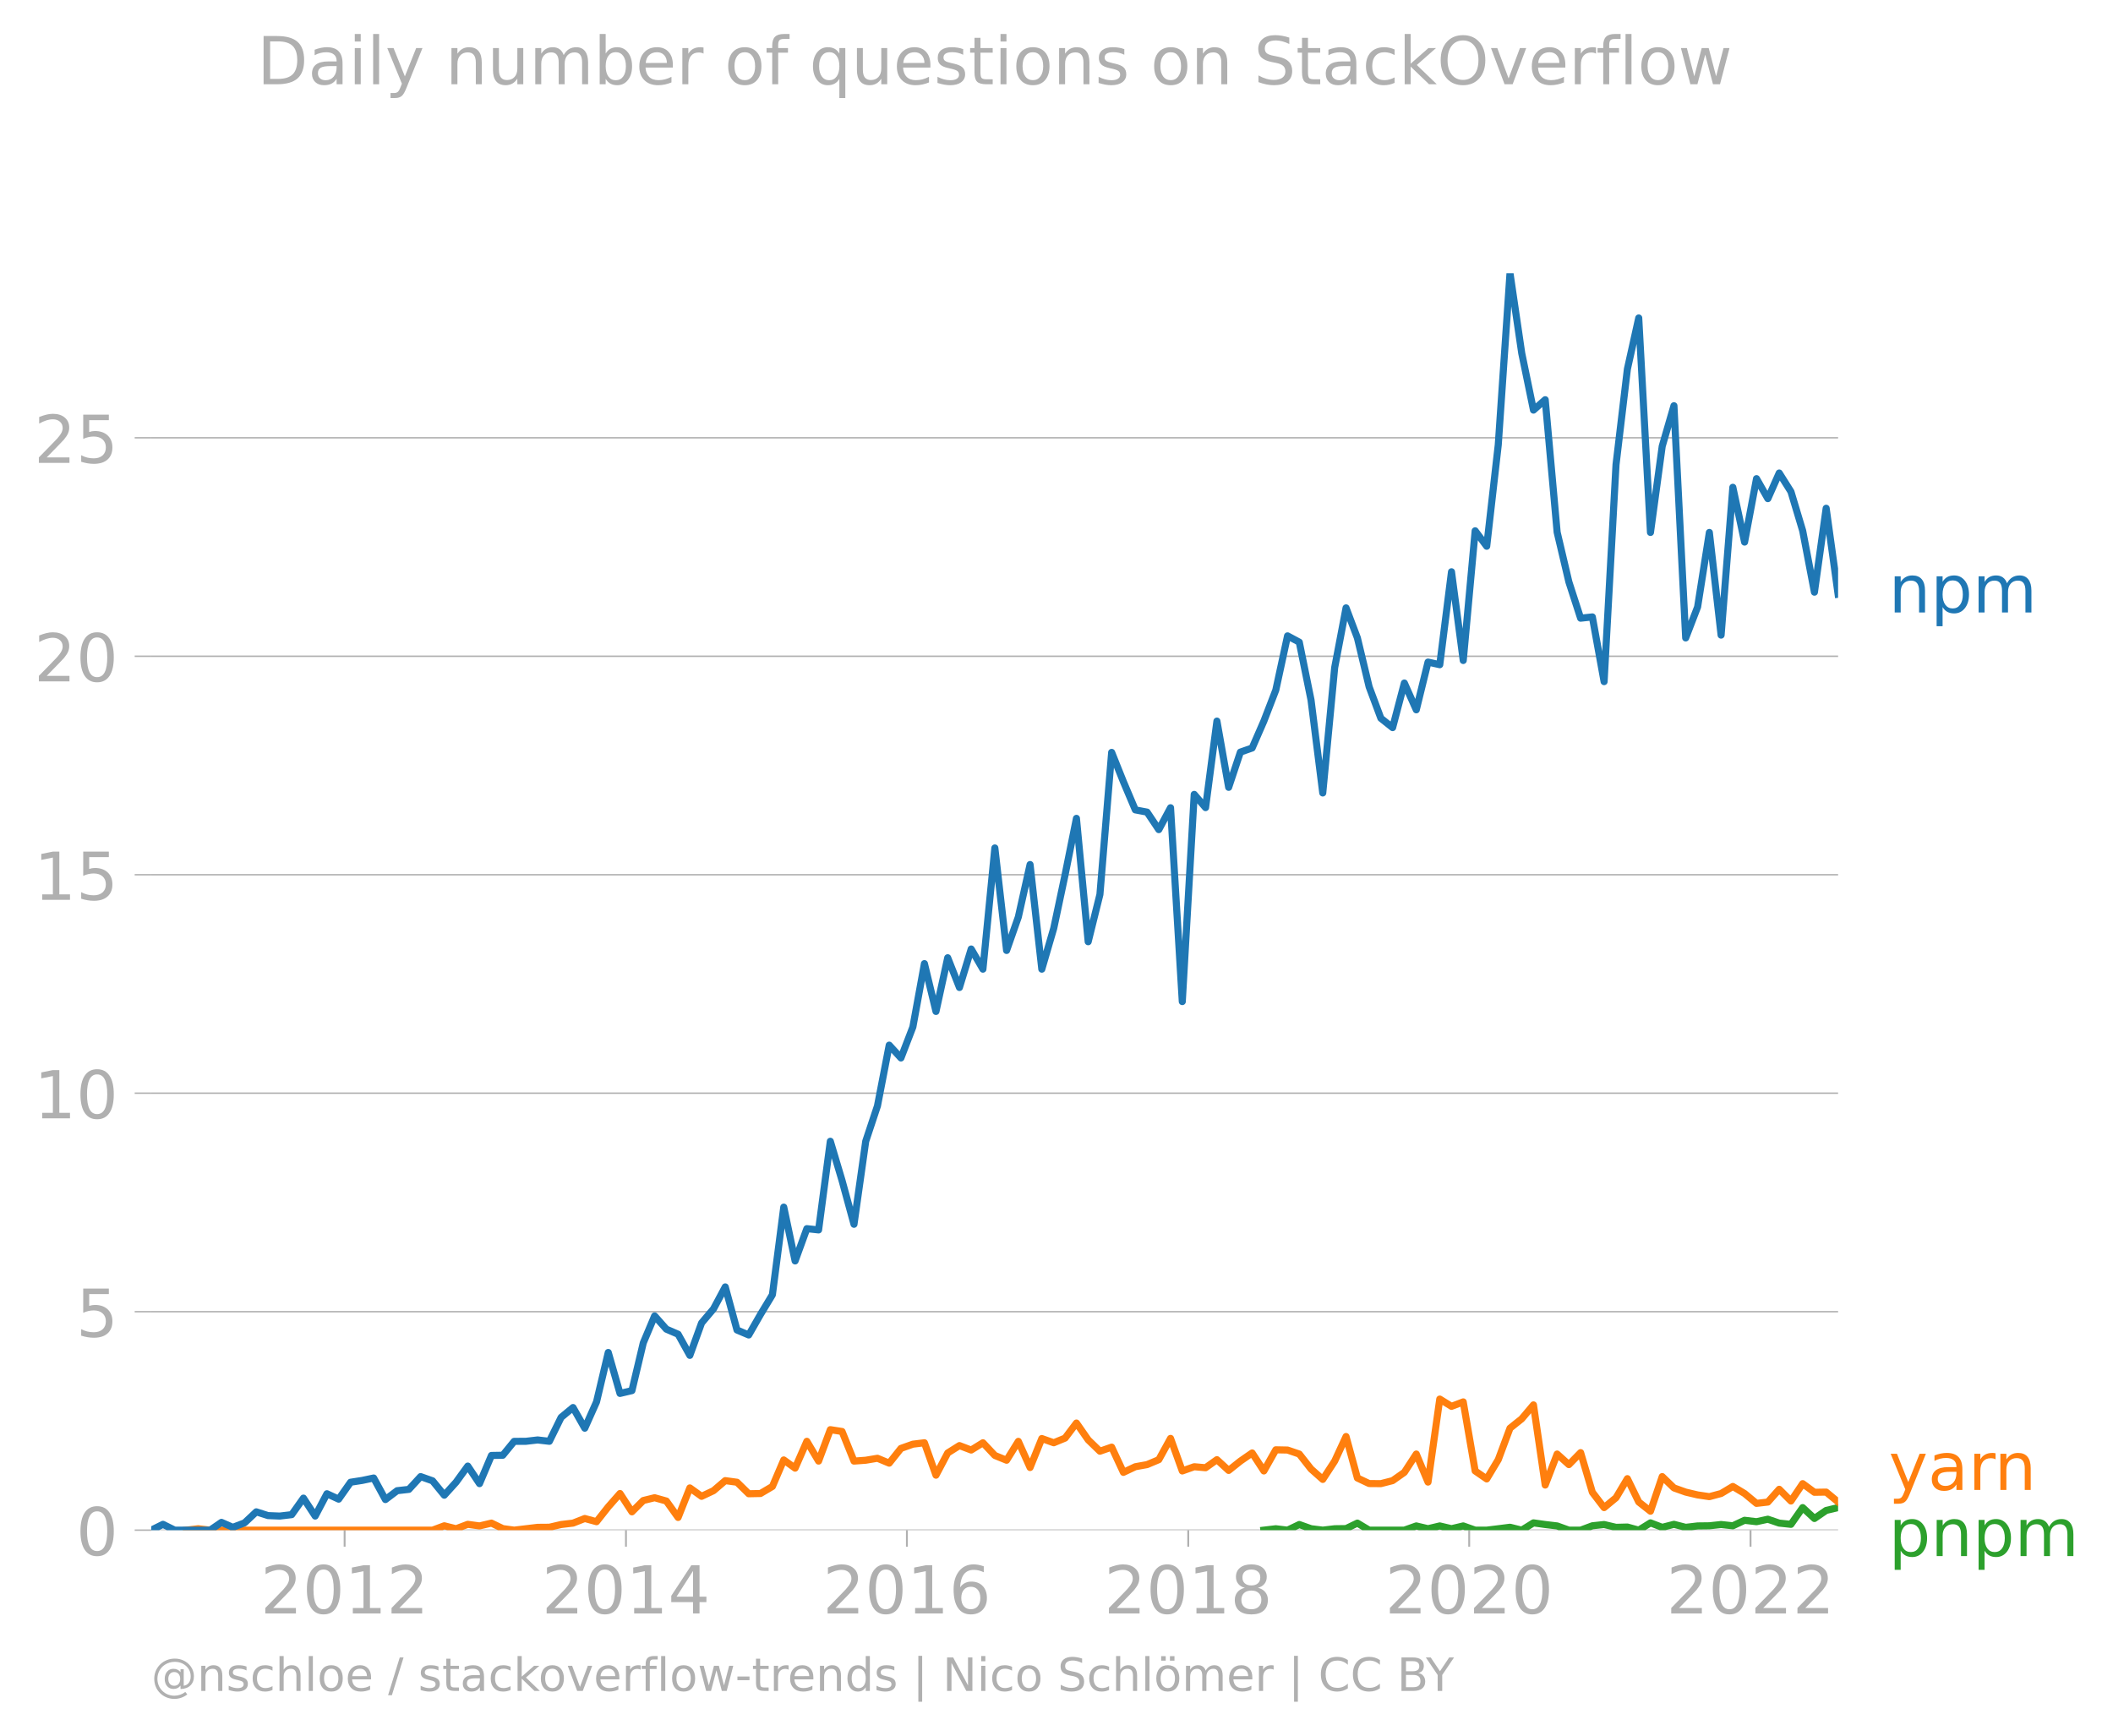
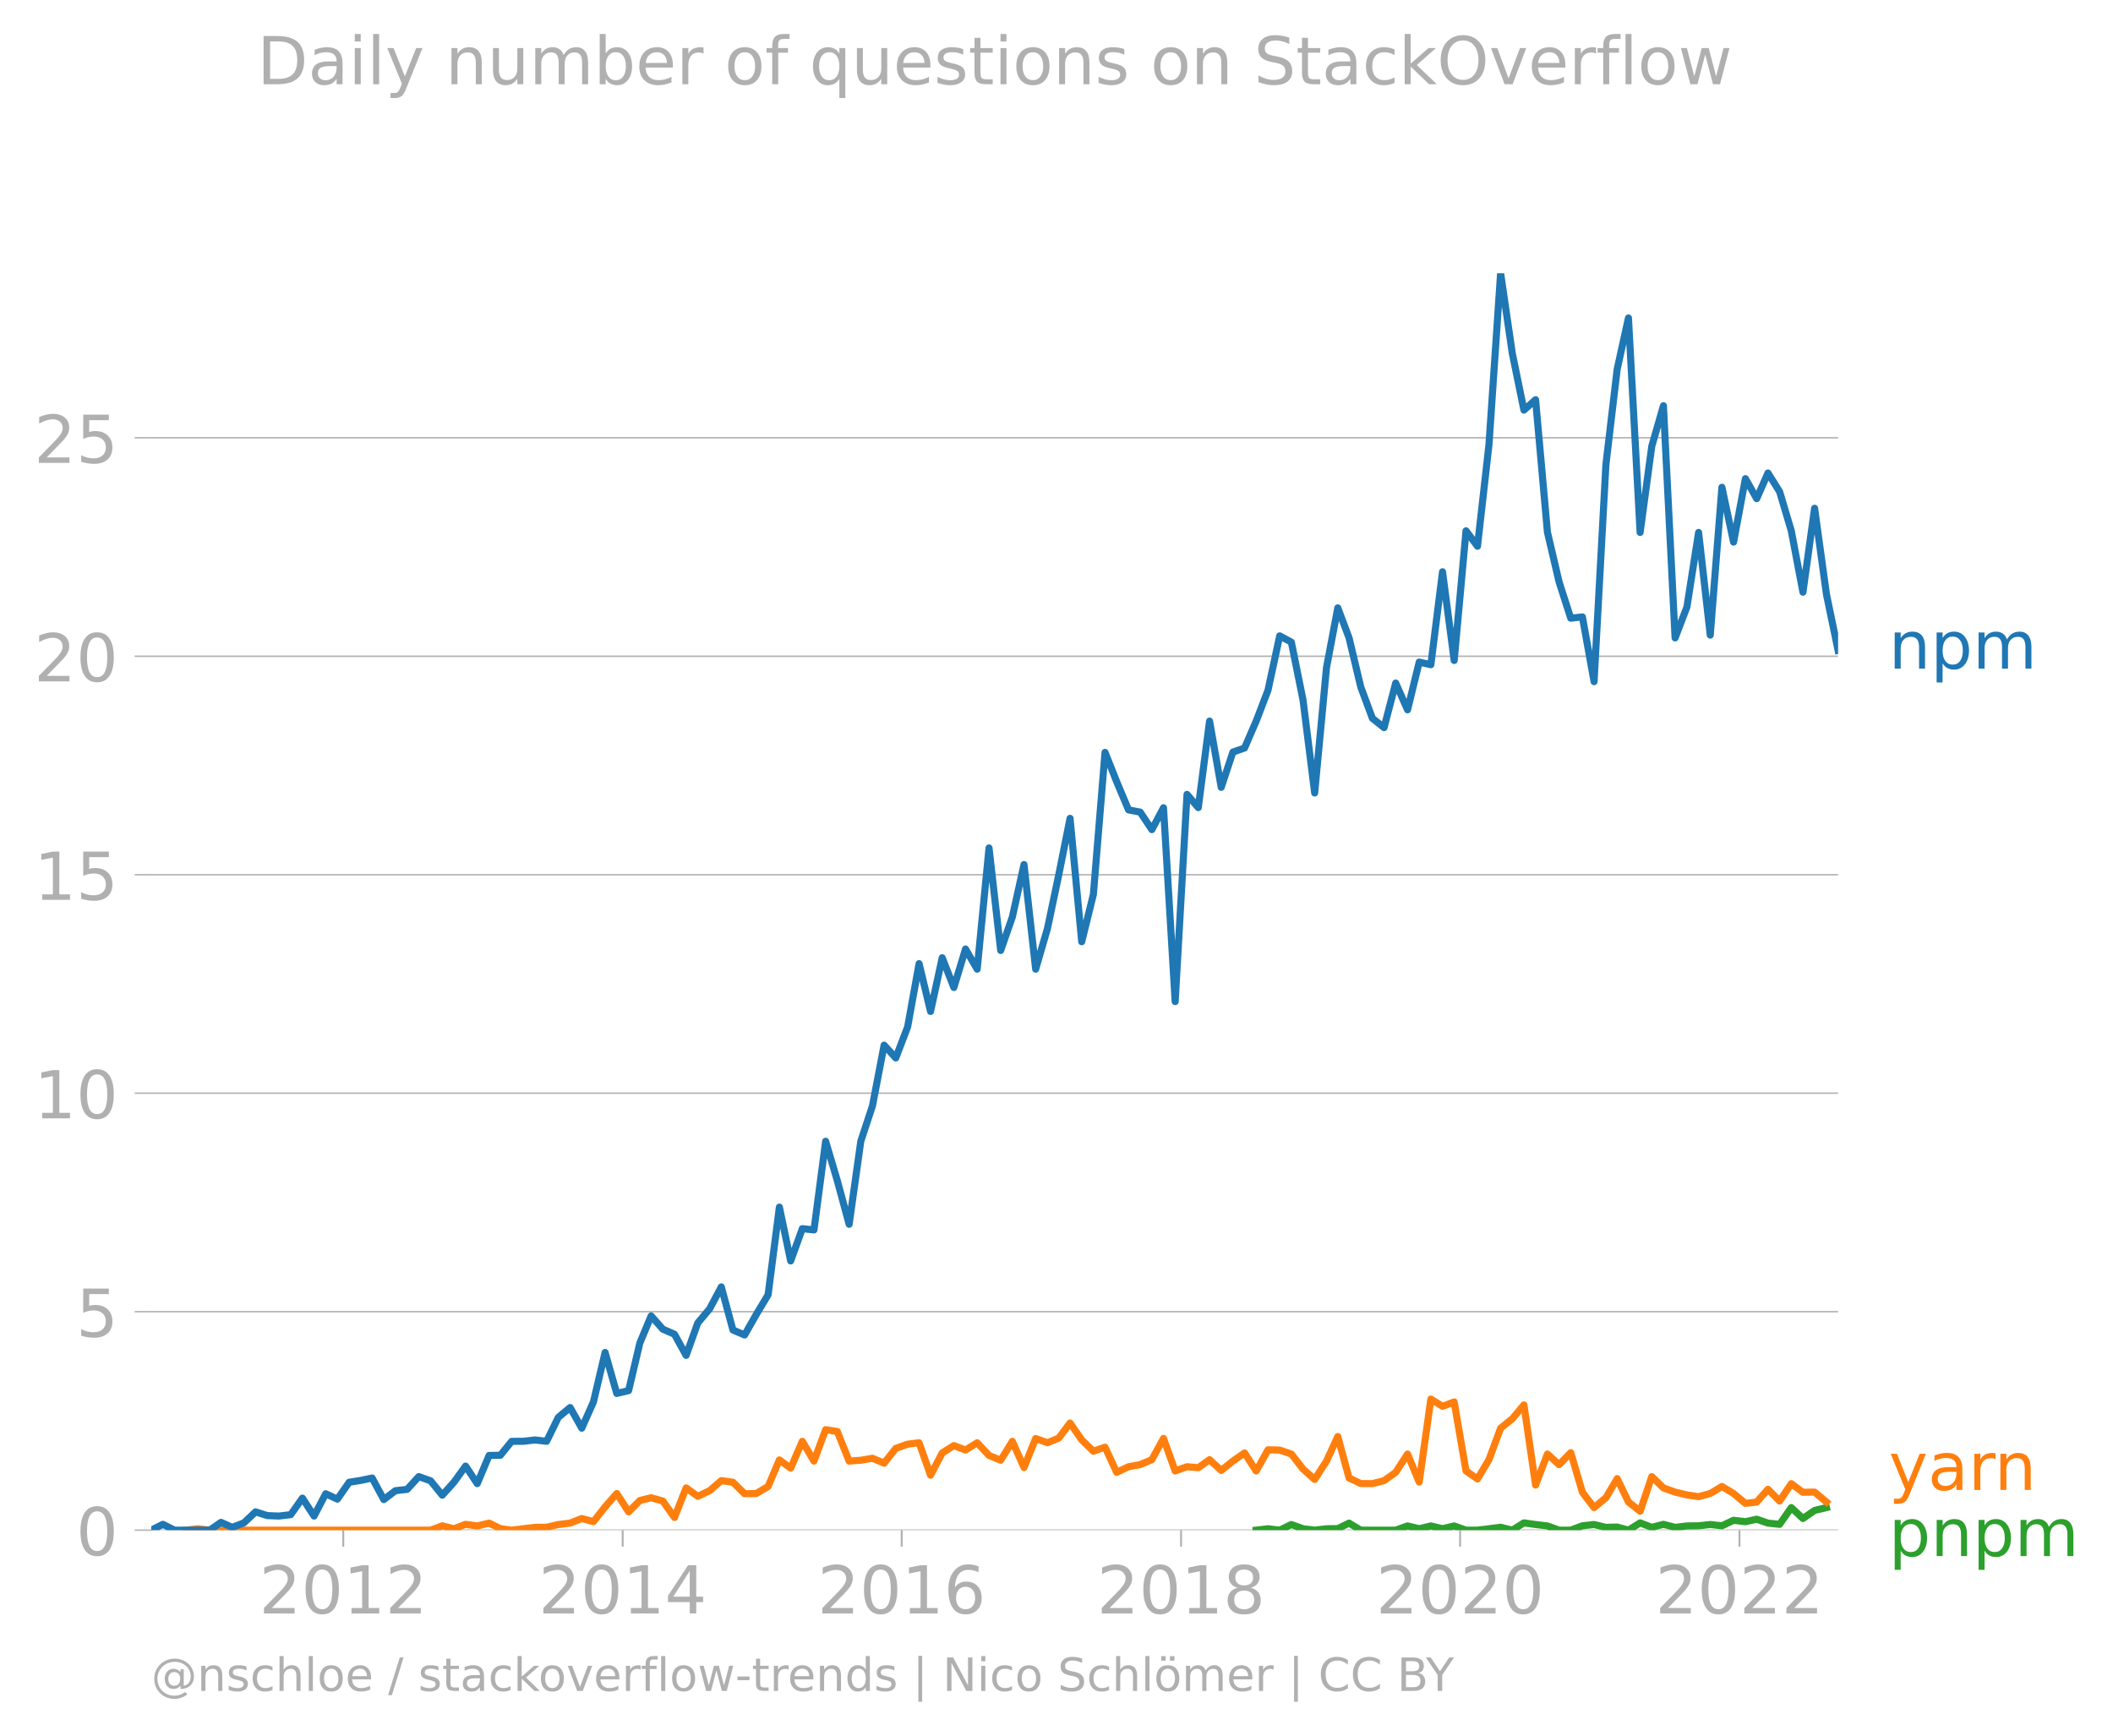
<svg xmlns="http://www.w3.org/2000/svg" xmlns:xlink="http://www.w3.org/1999/xlink" width="596.445" height="489.969" viewBox="0 0 447.334 367.477">
  <defs>
    <style>*{stroke-linejoin:round;stroke-linecap:butt}</style>
  </defs>
  <g id="figure_1">
    <path d="M0 367.477h447.334V0H0v367.477z" style="fill:none" id="patch_1" />
    <g id="axes_1">
      <path d="M32.015 323.95h357.12V57.838H32.015V323.95z" style="fill:none" id="patch_2" />
      <g id="matplotlib.axis_1">
        <g id="xtick_1">
          <g id="line2d_1">
            <defs>
-               <path id="ma2f0049074" d="M0 0v3.5" style="stroke:#b0b0b0;stroke-width:.4" />
-             </defs>
-             <use xlink:href="#ma2f0049074" x="72.958" y="323.95" style="fill:#b0b0b0;stroke:#b0b0b0;stroke-width:.4" />
-           </g>
-           <g style="fill:#b0b0b0" transform="matrix(.14 0 0 -.14 55.143 341.588)" id="text_1">
+               <path id="m78b4363bbf" d="M0 0v3.5" style="stroke:#b0b0b0;stroke-width:.4" />
+             </defs>
+             <use xlink:href="#m78b4363bbf" x="72.675" y="323.95" style="fill:#b0b0b0;stroke:#b0b0b0;stroke-width:.4" />
+           </g>
+           <g style="fill:#b0b0b0" transform="matrix(.14 0 0 -.14 54.86 341.588)" id="text_1">
            <defs>
              <path id="DejaVuSans-32" d="M1228 531h2203V0H469v531q359 372 979 998 621 627 780 809 303 340 423 576 121 236 121 464 0 372-261 606-261 235-680 235-297 0-627-103-329-103-704-313v638q381 153 712 231 332 78 607 78 725 0 1156-363 431-362 431-968 0-288-108-546-107-257-392-607-78-91-497-524-418-433-1181-1211z" transform="scale(.01563)" />
              <path id="DejaVuSans-30" d="M2034 4250q-487 0-733-480-245-479-245-1442 0-959 245-1439 246-480 733-480 491 0 736 480 246 480 246 1439 0 963-246 1442-245 480-736 480zm0 500q785 0 1199-621 414-620 414-1801 0-1178-414-1799Q2819-91 2034-91q-784 0-1198 620-414 621-414 1799 0 1181 414 1801 414 621 1198 621z" transform="scale(.01563)" />
              <path id="DejaVuSans-31" d="M794 531h1031v3560L703 3866v575l1116 225h631V531h1031V0H794v531z" transform="scale(.01563)" />
            </defs>
            <use xlink:href="#DejaVuSans-32" />
            <use xlink:href="#DejaVuSans-30" x="63.623" />
            <use xlink:href="#DejaVuSans-31" x="127.246" />
            <use xlink:href="#DejaVuSans-32" x="190.869" />
          </g>
        </g>
        <g id="xtick_2">
-           <use xlink:href="#ma2f0049074" x="132.519" y="323.95" style="fill:#b0b0b0;stroke:#b0b0b0;stroke-width:.4" id="line2d_2" />
-           <g style="fill:#b0b0b0" transform="matrix(.14 0 0 -.14 114.704 341.588)" id="text_2">
+           <use xlink:href="#m78b4363bbf" x="131.824" y="323.95" style="fill:#b0b0b0;stroke:#b0b0b0;stroke-width:.4" id="line2d_2" />
+           <g style="fill:#b0b0b0" transform="matrix(.14 0 0 -.14 114.01 341.588)" id="text_2">
            <defs>
              <path id="DejaVuSans-34" d="M2419 4116 825 1625h1594v2491zm-166 550h794V1625h666v-525h-666V0h-628v1100H313v609l1940 2957z" transform="scale(.01563)" />
            </defs>
            <use xlink:href="#DejaVuSans-32" />
            <use xlink:href="#DejaVuSans-30" x="63.623" />
            <use xlink:href="#DejaVuSans-31" x="127.246" />
            <use xlink:href="#DejaVuSans-34" x="190.869" />
          </g>
        </g>
        <g id="xtick_3">
-           <use xlink:href="#ma2f0049074" x="191.998" y="323.95" style="fill:#b0b0b0;stroke:#b0b0b0;stroke-width:.4" id="line2d_3" />
-           <g style="fill:#b0b0b0" transform="matrix(.14 0 0 -.14 174.183 341.588)" id="text_3">
+           <use xlink:href="#m78b4363bbf" x="190.892" y="323.95" style="fill:#b0b0b0;stroke:#b0b0b0;stroke-width:.4" id="line2d_3" />
+           <g style="fill:#b0b0b0" transform="matrix(.14 0 0 -.14 173.077 341.588)" id="text_3">
            <defs>
              <path id="DejaVuSans-36" d="M2113 2584q-425 0-674-291-248-290-248-796 0-503 248-796 249-292 674-292t673 292q248 293 248 796 0 506-248 796-248 291-673 291zm1253 1979v-575q-238 112-480 171-242 60-480 60-625 0-955-422-329-422-376-1275 184 272 462 417 279 145 613 145 703 0 1111-427 408-426 408-1160 0-719-425-1154Q2819-91 2113-91q-810 0-1238 620-428 621-428 1799 0 1106 525 1764t1409 658q238 0 480-47t505-140z" transform="scale(.01563)" />
            </defs>
            <use xlink:href="#DejaVuSans-32" />
            <use xlink:href="#DejaVuSans-30" x="63.623" />
            <use xlink:href="#DejaVuSans-31" x="127.246" />
            <use xlink:href="#DejaVuSans-36" x="190.869" />
          </g>
        </g>
        <g id="xtick_4">
-           <use xlink:href="#ma2f0049074" x="251.559" y="323.95" style="fill:#b0b0b0;stroke:#b0b0b0;stroke-width:.4" id="line2d_4" />
-           <g style="fill:#b0b0b0" transform="matrix(.14 0 0 -.14 233.744 341.588)" id="text_4">
+           <use xlink:href="#m78b4363bbf" x="250.041" y="323.95" style="fill:#b0b0b0;stroke:#b0b0b0;stroke-width:.4" id="line2d_4" />
+           <g style="fill:#b0b0b0" transform="matrix(.14 0 0 -.14 232.226 341.588)" id="text_4">
            <defs>
              <path id="DejaVuSans-38" d="M2034 2216q-450 0-708-241-257-241-257-662 0-422 257-663 258-241 708-241t709 242q260 243 260 662 0 421-258 662-257 241-711 241zm-631 268q-406 100-633 378-226 279-226 679 0 559 398 884 399 325 1092 325 697 0 1094-325t397-884q0-400-227-679-226-278-629-378 456-106 710-416 255-309 255-755 0-679-414-1042Q2806-91 2034-91q-771 0-1186 362-414 363-414 1042 0 446 256 755 257 310 713 416zm-231 997q0-362 226-565 227-203 636-203 407 0 636 203 230 203 230 565 0 363-230 566-229 203-636 203-409 0-636-203-226-203-226-566z" transform="scale(.01563)" />
            </defs>
            <use xlink:href="#DejaVuSans-32" />
            <use xlink:href="#DejaVuSans-30" x="63.623" />
            <use xlink:href="#DejaVuSans-31" x="127.246" />
            <use xlink:href="#DejaVuSans-38" x="190.869" />
          </g>
        </g>
        <g id="xtick_5">
-           <use xlink:href="#ma2f0049074" x="311.038" y="323.95" style="fill:#b0b0b0;stroke:#b0b0b0;stroke-width:.4" id="line2d_5" />
-           <g style="fill:#b0b0b0" transform="matrix(.14 0 0 -.14 293.223 341.588)" id="text_5">
+           <use xlink:href="#m78b4363bbf" x="309.11" y="323.95" style="fill:#b0b0b0;stroke:#b0b0b0;stroke-width:.4" id="line2d_5" />
+           <g style="fill:#b0b0b0" transform="matrix(.14 0 0 -.14 291.295 341.588)" id="text_5">
            <use xlink:href="#DejaVuSans-32" />
            <use xlink:href="#DejaVuSans-30" x="63.623" />
            <use xlink:href="#DejaVuSans-32" x="127.246" />
            <use xlink:href="#DejaVuSans-30" x="190.869" />
          </g>
        </g>
        <g id="xtick_6">
-           <use xlink:href="#ma2f0049074" x="370.599" y="323.95" style="fill:#b0b0b0;stroke:#b0b0b0;stroke-width:.4" id="line2d_6" />
-           <g style="fill:#b0b0b0" transform="matrix(.14 0 0 -.14 352.784 341.588)" id="text_6">
+           <use xlink:href="#m78b4363bbf" x="368.259" y="323.95" style="fill:#b0b0b0;stroke:#b0b0b0;stroke-width:.4" id="line2d_6" />
+           <g style="fill:#b0b0b0" transform="matrix(.14 0 0 -.14 350.444 341.588)" id="text_6">
            <use xlink:href="#DejaVuSans-32" />
            <use xlink:href="#DejaVuSans-30" x="63.623" />
            <use xlink:href="#DejaVuSans-32" x="127.246" />
            <use xlink:href="#DejaVuSans-32" x="190.869" />
          </g>
        </g>
      </g>
      <g id="matplotlib.axis_2">
        <g id="ytick_1">
-           <path d="M32.015 323.95h357.12" clip-path="url(#p3c22ac9123)" style="fill:none;stroke:#b0b0b0;stroke-width:.3;stroke-linecap:square" id="line2d_7" />
+           <path d="M32.015 323.95h357.12" clip-path="url(#p2199825bd9)" style="fill:none;stroke:#b0b0b0;stroke-width:.3;stroke-linecap:square" id="line2d_7" />
          <g id="line2d_8">
            <defs>
-               <path id="m7660b03cc3" d="M0 0h-3.5" style="stroke:#b0b0b0;stroke-width:.3" />
-             </defs>
-             <use xlink:href="#m7660b03cc3" x="32.015" y="323.95" style="fill:#b0b0b0;stroke:#b0b0b0;stroke-width:.3" />
+               <path id="m11f806fd01" d="M0 0h-3.5" style="stroke:#b0b0b0;stroke-width:.3" />
+             </defs>
+             <use xlink:href="#m11f806fd01" x="32.015" y="323.95" style="fill:#b0b0b0;stroke:#b0b0b0;stroke-width:.3" />
          </g>
          <use xlink:href="#DejaVuSans-30" style="fill:#b0b0b0" transform="matrix(.14 0 0 -.14 16.108 329.269)" id="text_7" />
        </g>
        <g id="ytick_2">
-           <path d="M32.015 277.696h357.12" clip-path="url(#p3c22ac9123)" style="fill:none;stroke:#b0b0b0;stroke-width:.3;stroke-linecap:square" id="line2d_9" />
-           <use xlink:href="#m7660b03cc3" x="32.015" y="277.696" style="fill:#b0b0b0;stroke:#b0b0b0;stroke-width:.3" id="line2d_10" />
+           <path d="M32.015 277.696h357.12" clip-path="url(#p2199825bd9)" style="fill:none;stroke:#b0b0b0;stroke-width:.3;stroke-linecap:square" id="line2d_9" />
+           <use xlink:href="#m11f806fd01" x="32.015" y="277.696" style="fill:#b0b0b0;stroke:#b0b0b0;stroke-width:.3" id="line2d_10" />
          <g style="fill:#b0b0b0" transform="matrix(.14 0 0 -.14 16.108 283.015)" id="text_8">
            <defs>
              <path id="DejaVuSans-35" d="M691 4666h2478v-532H1269V2991q137 47 274 70 138 23 276 23 781 0 1237-428 457-428 457-1159 0-753-469-1171Q2575-91 1722-91q-294 0-599 50Q819 9 494 109v635q281-153 581-228t634-75q541 0 856 284 316 284 316 772 0 487-316 771-315 285-856 285-253 0-505-56-251-56-513-175v2344z" transform="scale(.01563)" />
            </defs>
            <use xlink:href="#DejaVuSans-35" />
          </g>
        </g>
        <g id="ytick_3">
-           <path d="M32.015 231.443h357.12" clip-path="url(#p3c22ac9123)" style="fill:none;stroke:#b0b0b0;stroke-width:.3;stroke-linecap:square" id="line2d_11" />
-           <use xlink:href="#m7660b03cc3" x="32.015" y="231.443" style="fill:#b0b0b0;stroke:#b0b0b0;stroke-width:.3" id="line2d_12" />
+           <path d="M32.015 231.443h357.12" clip-path="url(#p2199825bd9)" style="fill:none;stroke:#b0b0b0;stroke-width:.3;stroke-linecap:square" id="line2d_11" />
+           <use xlink:href="#m11f806fd01" x="32.015" y="231.443" style="fill:#b0b0b0;stroke:#b0b0b0;stroke-width:.3" id="line2d_12" />
          <g style="fill:#b0b0b0" transform="matrix(.14 0 0 -.14 7.2 236.762)" id="text_9">
            <use xlink:href="#DejaVuSans-31" />
            <use xlink:href="#DejaVuSans-30" x="63.623" />
          </g>
        </g>
        <g id="ytick_4">
-           <path d="M32.015 185.19h357.12" clip-path="url(#p3c22ac9123)" style="fill:none;stroke:#b0b0b0;stroke-width:.3;stroke-linecap:square" id="line2d_13" />
-           <use xlink:href="#m7660b03cc3" x="32.015" y="185.189" style="fill:#b0b0b0;stroke:#b0b0b0;stroke-width:.3" id="line2d_14" />
+           <path d="M32.015 185.19h357.12" clip-path="url(#p2199825bd9)" style="fill:none;stroke:#b0b0b0;stroke-width:.3;stroke-linecap:square" id="line2d_13" />
+           <use xlink:href="#m11f806fd01" x="32.015" y="185.189" style="fill:#b0b0b0;stroke:#b0b0b0;stroke-width:.3" id="line2d_14" />
          <g style="fill:#b0b0b0" transform="matrix(.14 0 0 -.14 7.2 190.508)" id="text_10">
            <use xlink:href="#DejaVuSans-31" />
            <use xlink:href="#DejaVuSans-35" x="63.623" />
          </g>
        </g>
        <g id="ytick_5">
-           <path d="M32.015 138.936h357.12" clip-path="url(#p3c22ac9123)" style="fill:none;stroke:#b0b0b0;stroke-width:.3;stroke-linecap:square" id="line2d_15" />
-           <use xlink:href="#m7660b03cc3" x="32.015" y="138.936" style="fill:#b0b0b0;stroke:#b0b0b0;stroke-width:.3" id="line2d_16" />
+           <path d="M32.015 138.936h357.12" clip-path="url(#p2199825bd9)" style="fill:none;stroke:#b0b0b0;stroke-width:.3;stroke-linecap:square" id="line2d_15" />
+           <use xlink:href="#m11f806fd01" x="32.015" y="138.936" style="fill:#b0b0b0;stroke:#b0b0b0;stroke-width:.3" id="line2d_16" />
          <g style="fill:#b0b0b0" transform="matrix(.14 0 0 -.14 7.2 144.255)" id="text_11">
            <use xlink:href="#DejaVuSans-32" />
            <use xlink:href="#DejaVuSans-30" x="63.623" />
          </g>
        </g>
        <g id="ytick_6">
-           <path d="M32.015 92.682h357.12" clip-path="url(#p3c22ac9123)" style="fill:none;stroke:#b0b0b0;stroke-width:.3;stroke-linecap:square" id="line2d_17" />
-           <use xlink:href="#m7660b03cc3" x="32.015" y="92.682" style="fill:#b0b0b0;stroke:#b0b0b0;stroke-width:.3" id="line2d_18" />
+           <path d="M32.015 92.682h357.12" clip-path="url(#p2199825bd9)" style="fill:none;stroke:#b0b0b0;stroke-width:.3;stroke-linecap:square" id="line2d_17" />
+           <use xlink:href="#m11f806fd01" x="32.015" y="92.682" style="fill:#b0b0b0;stroke:#b0b0b0;stroke-width:.3" id="line2d_18" />
          <g style="fill:#b0b0b0" transform="matrix(.14 0 0 -.14 7.2 98.001)" id="text_12">
            <use xlink:href="#DejaVuSans-32" />
            <use xlink:href="#DejaVuSans-35" x="63.623" />
          </g>
        </g>
      </g>
-       <path d="m267.57 323.95 2.525-.299 2.485.299 2.485-1.194 2.485.885 2.485.309 2.526-.299 2.404-.032 2.403-1.161 2.486 1.492h7.455l2.526-.895 2.485.586 2.485-.586 2.485.586 2.485-.586 2.526.895h2.444l2.445-.299 2.485-.318 2.485.617 2.485-1.542 2.485.348 2.526.299 2.485.895h2.485l2.485-.925 2.485-.269 2.526.597 2.404-.064 2.403.66 2.485-1.541 2.485.945 2.485-.637 2.486.637 2.525-.298 2.485-.03 2.486-.269 2.485.269 2.485-1.164 2.526.298 2.403-.522 2.404.82 2.485.26 2.485-3.542 2.485 2.308 2.485-1.71 2.526-.598" clip-path="url(#p3c22ac9123)" style="fill:none;stroke:#2ca02c;stroke-width:1.5;stroke-linecap:square" id="line2d_19" />
-       <path d="m39.47 323.95 2.485-.299 2.526.299h47.095l2.485-.925 2.485.626 2.485-.935 2.485.339 2.526-.597 2.404 1.161 2.403.33 4.97-.596 2.485-.02 2.486-.577 2.525-.298 2.485-.975 2.486.676 2.485-3.143 2.485-2.825 2.526 3.88 2.403-2.398 2.404-.587 2.485.697 2.485 3.481 2.485-6.257 2.485 1.781 2.526-1.194 2.485-2.128 2.485.338 2.485 2.437 2.485-.05 2.526-1.492 2.404-5.616 2.403 1.737 2.486-5.68 2.485 4.188 2.485-6.655 2.485.388 2.526 6.267 2.485-.18 2.485-.417 2.485 1.034 2.485-3.123 2.526-.895 2.444-.299 2.445 6.864 2.485-4.705 2.485-1.562 2.485.945 2.485-1.542 2.526 2.686 2.485 1.015 2.485-3.999 2.485 5.54 2.485-6.137 2.526.895 2.404-.99 2.403-3.187 2.485 3.56 2.485 2.408 2.485-.866 2.486 5.342 2.525-1.194 2.485-.447 2.486-1.045 2.485-4.506 2.485 6.894 2.526-.896 2.403.214 2.404-1.706 2.485 2.278 2.485-1.98 2.485-1.72 2.485 3.81 2.526-4.477 2.485.05 2.485.846 2.485 3.163 2.485 2.208 2.526-3.88 2.404-5.2 2.403 8.782 2.486 1.173 2.485.02 2.485-.636 2.485-1.751 2.526-3.88 2.485 5.939 2.485-17.576 2.485 1.541 2.485-.944 2.526 14.622 2.444 1.687 2.445-4.075 2.485-6.664 2.485-1.99 2.485-2.944 2.485 16.97 2.526-6.565 2.485 2.238 2.485-2.537 2.485 8.396 2.485 3.242 2.526-2.089 2.404-4.039 2.403 4.935 2.485 1.96 2.485-7.332 2.485 2.397 2.486.886 2.525.597 2.485.368 2.486-.667 2.485-1.492 2.485 1.492 2.526 2.089 2.403-.277 2.404-2.707 2.485 2.487 2.485-3.68 2.485 1.83 2.485-.04 2.526 2.089h0" clip-path="url(#p3c22ac9123)" style="fill:none;stroke:#ff7f0e;stroke-width:1.5;stroke-linecap:square" id="line2d_20" />
-       <path d="m32.015 323.95 2.485-1.234 2.485 1.234h7.496l2.404-1.652 2.403 1.055 2.486-.945 2.485-2.338 2.485.796 2.485.1 2.526-.299 2.485-3.501 2.485 3.8 2.485-4.725 2.485 1.144 2.526-3.581 2.444-.38 2.445-.515 2.485 4.565 2.485-1.88 2.485-.278 2.485-2.706 2.526.895 2.485 3.044 2.485-2.745 2.485-3.422 2.485 3.72 2.526-5.968 2.404-.043 2.403-2.941 2.485-.01 2.485-.288 2.485.288 2.486-5.063 2.525-2.089 2.485 4.377 2.486-5.57 2.485-10.465 2.485 8.674 2.526-.597 2.403-10.103 2.404-5.712 2.485 2.805 2.485 1.074 2.485 4.476 2.485-6.863 2.526-2.985 2.485-4.645 2.485 9.122 2.485 1.054 2.485-4.337 2.526-4.178 2.404-18.554 2.403 11.393 2.486-6.834 2.485.269 2.485-18.77 2.485 8.325 2.526 9.25 2.485-17.575 2.485-7.49 2.485-12.862 2.485 2.715 2.526-6.565 2.444-13.407 2.445 10.125 2.485-11.37 2.485 6.297 2.485-8.147 2.485 4.268 2.526-25.664 2.485 21.705 2.485-7.082 2.485-11.111 2.485 22.152 2.526-8.654 2.404-11.34 2.403-11.936 2.485 26.12 2.485-10.006 2.485-30.08 2.486 6.207 2.525 5.968 2.485.468 2.486 3.71 2.485-4.635 2.485 41.041 2.526-43.866 2.403 2.803 2.404-18.32 2.485 14.025 2.485-7.46 2.485-.866 2.485-5.7 2.526-6.564 2.485-11.48 2.485 1.334 2.485 12.234 2.485 19.695 2.526-26.558 2.404-12.63 2.403 6.363 2.486 10.355 2.485 6.655 2.485 1.98 2.485-9.44 2.526 5.67 2.485-10.107 2.485.557 2.485-19.675 2.485 18.78 2.526-27.454 2.444 3.272 2.445-21.475 2.485-36.336 2.485 16.94 2.485 12.045 2.485-2.198 2.526 28.05 2.485 10.534 2.485 7.67 2.485-.269 2.485 13.697 2.526-45.955 2.404-20.207 2.403-10.828 2.485 45.408 2.485-18.252 2.485-8.575 2.486 49.158 2.525-6.565 2.485-15.766 2.486 21.735 2.485-31.294 2.485 11.598 2.526-13.428 2.403 4.231 2.404-5.425 2.485 3.95 2.485 8.285 2.485 12.991 2.485-17.765 2.526 18.203h0" clip-path="url(#p3c22ac9123)" style="fill:none;stroke:#1f77b4;stroke-width:1.5;stroke-linecap:square" id="line2d_21" />
-       <g style="fill:#1f77b4" transform="matrix(.14 0 0 -.14 399.849 129.669)" id="text_13">
+       <path d="m265.941 323.95 2.509-.299 2.468.299 2.468-1.194 2.467.885 2.468.309 2.509-.299 2.387-.032 2.387-1.161 2.468 1.492H295.475l2.509-.895 2.468.586 2.468-.586 2.468.586 2.468-.586 2.508.895h2.427l2.428-.299 2.468-.318 2.468.617 2.468-1.542 2.467.348 2.509.299 2.468.895h2.468l2.468-.925 2.468-.269 2.508.597 2.387-.064 2.387.66 2.468-1.541 2.468.945 2.468-.637 2.468.637 2.508-.298 2.468-.03 2.468-.269 2.468.269 2.468-1.164 2.508.298 2.387-.522 2.387.82 2.468.26 2.468-3.542 2.468 2.308 2.468-1.71 2.508-.598" clip-path="url(#p2199825bd9)" style="fill:none;stroke:#2ca02c;stroke-width:1.5;stroke-linecap:square" id="line2d_19" />
+       <path d="m39.419 323.95 2.468-.299 2.508.299h46.77l2.467-.925 2.468.626 2.468-.935 2.468.339 2.508-.597 2.387 1.161 2.387.33 4.936-.596 2.468-.02 2.468-.577 2.508-.298 2.468-.975 2.468.676 2.468-3.143 2.468-2.825 2.508 3.88 2.387-2.398 2.387-.587 2.468.697 2.468 3.481 2.468-6.257 2.468 1.781 2.508-1.194 2.468-2.128 2.468.338 2.468 2.437 2.468-.05 2.508-1.492 2.387-5.616 2.387 1.737 2.468-5.68 2.468 4.188 2.468-6.655 2.468.388 2.508 6.267 2.468-.18 2.468-.417 2.468 1.034 2.468-3.123 2.509-.895 2.427-.299 2.427 6.864 2.468-4.705 2.468-1.562 2.468.945 2.468-1.542 2.508 2.686 2.468 1.015 2.468-3.999 2.468 5.54 2.468-6.137 2.509.895 2.387-.99 2.387-3.187 2.467 3.56 2.468 2.408 2.468-.866 2.468 5.342 2.509-1.194 2.468-.447 2.467-1.045 2.468-4.506 2.468 6.894 2.509-.896 2.387.214 2.387-1.706 2.468 2.278 2.468-1.98 2.467-1.72 2.468 3.81 2.509-4.477 2.468.05 2.468.846 2.467 3.163 2.468 2.208 2.509-3.88 2.387-5.2 2.387 8.782 2.468 1.173 2.468.02 2.468-.636 2.467-1.751 2.509-3.88 2.468 5.939 2.468-17.576 2.468 1.541 2.468-.944 2.508 14.622 2.427 1.687 2.428-4.075 2.468-6.664 2.468-1.99 2.468-2.944 2.467 16.97 2.509-6.565 2.468 2.238 2.468-2.537 2.468 8.396 2.468 3.242 2.508-2.089 2.387-4.039 2.387 4.935 2.468 1.96 2.468-7.332 2.468 2.397 2.468.886 2.508.597 2.468.368 2.468-.667 2.468-1.492 2.468 1.492 2.508 2.089 2.387-.277 2.387-2.707 2.468 2.487 2.468-3.68 2.468 1.83 2.468-.04 2.508 2.089h0" clip-path="url(#p2199825bd9)" style="fill:none;stroke:#ff7f0e;stroke-width:1.5;stroke-linecap:square" id="line2d_20" />
+       <path d="m32.015 323.95 2.468-1.234 2.468 1.234h7.444l2.387-1.652 2.387 1.055 2.468-.945 2.468-2.338 2.468.796 2.468.1 2.508-.299 2.468-3.501 2.468 3.8 2.468-4.725 2.468 1.144 2.508-3.581 2.428-.38 2.427-.515 2.468 4.565 2.468-1.88 2.468-.278 2.468-2.706 2.508.895 2.468 3.044 2.468-2.745 2.468-3.422 2.468 3.72 2.508-5.968 2.387-.043 2.387-2.941 2.468-.01 2.468-.288 2.468.288 2.468-5.063 2.508-2.089 2.468 4.377 2.468-5.57 2.468-10.465 2.468 8.674 2.508-.597 2.387-10.103 2.387-5.712 2.468 2.805 2.468 1.074 2.468 4.476 2.468-6.863 2.508-2.985 2.468-4.645 2.468 9.122 2.468 1.054 2.468-4.337 2.508-4.178L165 255.561l2.387 11.393 2.468-6.834 2.468.269 2.468-18.77 2.468 8.325 2.508 9.25 2.468-17.575 2.468-7.49 2.468-12.862 2.468 2.715 2.509-6.565 2.427-13.407 2.427 10.125 2.468-11.37 2.468 6.297 2.468-8.147 2.468 4.268 2.508-25.664 2.468 21.705 2.468-7.082 2.468-11.111 2.468 22.152 2.509-8.654 2.387-11.34 2.387-11.936 2.467 26.12 2.468-10.006 2.468-30.08 2.468 6.207 2.509 5.968 2.468.468 2.467 3.71 2.468-4.635 2.468 41.041 2.509-43.866 2.387 2.803 2.387-18.32 2.468 14.025 2.468-7.46 2.467-.866 2.468-5.7 2.509-6.564 2.468-11.48 2.468 1.334 2.467 12.234 2.468 19.695 2.509-26.558 2.387-12.63 2.387 6.363 2.468 10.355 2.468 6.655 2.468 1.98 2.467-9.44 2.509 5.67 2.468-10.107 2.468.557 2.468-19.675 2.468 18.78 2.508-27.454 2.427 3.272 2.428-21.475 2.468-36.336 2.468 16.94 2.468 12.045 2.467-2.198 2.509 28.05 2.468 10.534 2.468 7.67 2.468-.269 2.468 13.697 2.508-45.955 2.387-20.207 2.387-10.828 2.468 45.408 2.468-18.252 2.468-8.575 2.468 49.158 2.508-6.565 2.468-15.766 2.468 21.735 2.468-31.294 2.468 11.598 2.508-13.428 2.387 4.231 2.387-5.425 2.468 3.95 2.468 8.285 2.468 12.991 2.468-17.765 2.508 18.203 2.468 11.896h0" clip-path="url(#p2199825bd9)" style="fill:none;stroke:#1f77b4;stroke-width:1.5;stroke-linecap:square" id="line2d_21" />
+       <g style="fill:#1f77b4" transform="matrix(.14 0 0 -.14 399.849 141.565)" id="text_13">
        <defs>
          <path id="DejaVuSans-6e" d="M3513 2113V0h-575v2094q0 497-194 743-194 247-581 247-466 0-735-297-269-296-269-809V0H581v3500h578v-544q207 316 486 472 280 156 646 156 603 0 912-373 310-373 310-1098z" transform="scale(.01563)" />
          <path id="DejaVuSans-70" d="M1159 525v-1856H581v4831h578v-531q182 312 458 463 277 152 661 152 638 0 1036-506 399-506 399-1331T3314 415Q2916-91 2278-91q-384 0-661 152-276 152-458 464zm1957 1222q0 634-261 995t-717 361q-457 0-718-361t-261-995q0-634 261-995t718-361q456 0 717 361t261 995z" transform="scale(.01563)" />
          <path id="DejaVuSans-6d" d="M3328 2828q216 388 516 572t706 184q547 0 844-383 297-382 297-1088V0h-578v2094q0 503-179 746-178 244-543 244-447 0-707-297-259-296-259-809V0h-578v2094q0 506-178 748t-550 242q-441 0-701-298-259-298-259-808V0H581v3500h578v-544q197 322 472 475t653 153q382 0 649-194 267-193 395-562z" transform="scale(.01563)" />
        </defs>
        <use xlink:href="#DejaVuSans-6e" />
        <use xlink:href="#DejaVuSans-70" x="63.379" />
        <use xlink:href="#DejaVuSans-6d" x="126.855" />
      </g>
      <g style="fill:#ff7f0e" transform="matrix(.14 0 0 -.14 399.849 315.442)" id="text_14">
        <defs>
          <path id="DejaVuSans-79" d="M2059-325q-243-625-475-815-231-191-618-191H506v481h338q237 0 368 113 132 112 291 531l103 262L191 3500h609L1894 763l1094 2737h609L2059-325z" transform="scale(.01563)" />
          <path id="DejaVuSans-61" d="M2194 1759q-697 0-966-159t-269-544q0-306 202-486 202-179 548-179 479 0 768 339t289 901v128h-572zm1147 238V0h-575v531q-197-318-491-470T1556-91q-537 0-855 302-317 302-317 808 0 590 395 890 396 300 1180 300h807v57q0 397-261 614t-733 217q-300 0-585-72-284-72-546-216v532q315 122 612 182 297 61 578 61 760 0 1135-394 375-393 375-1193z" transform="scale(.01563)" />
          <path id="DejaVuSans-72" d="M2631 2963q-97 56-211 82-114 27-251 27-488 0-749-317t-261-911V0H581v3500h578v-544q182 319 472 473 291 155 707 155 59 0 131-8 72-7 159-23l3-590z" transform="scale(.01563)" />
        </defs>
        <use xlink:href="#DejaVuSans-79" />
        <use xlink:href="#DejaVuSans-61" x="59.18" />
        <use xlink:href="#DejaVuSans-72" x="120.459" />
        <use xlink:href="#DejaVuSans-6e" x="159.822" />
      </g>
      <g style="fill:#2ca02c" transform="matrix(.14 0 0 -.14 399.849 329.442)" id="text_15">
        <use xlink:href="#DejaVuSans-70" />
        <use xlink:href="#DejaVuSans-6e" x="63.477" />
        <use xlink:href="#DejaVuSans-70" x="126.855" />
        <use xlink:href="#DejaVuSans-6d" x="190.332" />
      </g>
      <g style="fill:#b0b0b0" transform="matrix(.09716 0 0 -.09716 32.015 357.986)" id="text_16">
        <defs>
          <path id="DejaVuSans-40" d="M2381 1678q0-447 222-702 222-254 610-254 384 0 604 256 221 256 221 700 0 438-225 695-225 258-607 258-378 0-602-256-223-256-223-697zm1703-934q-187-241-429-355t-564-114q-538 0-874 389t-336 1014q0 625 337 1015 338 391 873 391 322 0 565-117 244-117 428-354v409h447V722q457 69 714 417 258 349 258 902 0 334-99 628-98 294-298 544-325 409-792 626t-1017 217q-384 0-738-102-353-101-653-301-490-319-767-836-276-517-276-1120 0-497 179-932 180-434 521-765 328-325 759-495 431-171 922-171 403 0 792 136t714 389l281-347q-390-303-851-464t-936-161q-578 0-1091 205-512 205-912 595Q841 78 631 592q-209 514-209 1105 0 569 212 1084 213 516 607 907 403 396 931 607t1119 211q662 0 1229-272 568-271 952-771 234-307 357-666 124-359 124-744 0-822-497-1297T4084 263v481z" transform="scale(.01563)" />
          <path id="DejaVuSans-73" d="M2834 3397v-544q-243 125-506 187-262 63-544 63-428 0-642-131t-214-394q0-200 153-314t616-217l197-44q612-131 870-370t258-667q0-488-386-773Q2250-91 1575-91q-281 0-586 55T347 128v594q319-166 628-249 309-82 613-82 406 0 624 139 219 139 219 392 0 234-158 359-157 125-692 241l-200 47q-534 112-772 345-237 233-237 639 0 494 350 762 350 269 994 269 318 0 599-47 282-46 519-140z" transform="scale(.01563)" />
          <path id="DejaVuSans-63" d="M3122 3366v-538q-244 135-489 202t-495 67q-560 0-870-355-309-354-309-995t309-996q310-354 870-354 250 0 495 67t489 202V134Q2881 22 2623-34q-257-57-548-57-791 0-1257 497-465 497-465 1341 0 856 470 1346 471 491 1290 491 265 0 518-55 253-54 491-163z" transform="scale(.01563)" />
          <path id="DejaVuSans-68" d="M3513 2113V0h-575v2094q0 497-194 743-194 247-581 247-466 0-735-297-269-296-269-809V0H581v4863h578V2956q207 316 486 472 280 156 646 156 603 0 912-373 310-373 310-1098z" transform="scale(.01563)" />
          <path id="DejaVuSans-6c" d="M603 4863h575V0H603v4863z" transform="scale(.01563)" />
          <path id="DejaVuSans-6f" d="M1959 3097q-462 0-731-361t-269-989q0-628 267-989 268-361 733-361 460 0 728 362 269 363 269 988 0 622-269 986-268 364-728 364zm0 487q750 0 1178-488 429-487 429-1349 0-859-429-1349Q2709-91 1959-91q-753 0-1180 489-426 490-426 1349 0 862 426 1349 427 488 1180 488z" transform="scale(.01563)" />
          <path id="DejaVuSans-65" d="M3597 1894v-281H953q38-594 358-905t892-311q331 0 642 81t618 244V178Q3153 47 2828-22t-659-69q-838 0-1327 487-489 488-489 1320 0 859 464 1363 464 505 1252 505 706 0 1117-455 411-454 411-1235zm-575 169q-6 471-264 752-258 282-683 282-481 0-770-272t-333-766l2050 4z" transform="scale(.01563)" />
          <path id="DejaVuSans-2f" d="M1625 4666h531L531-594H0l1625 5260z" transform="scale(.01563)" />
          <path id="DejaVuSans-74" d="M1172 4494v-994h1184v-447H1172V1153q0-428 117-550t477-122h590V0h-590q-666 0-919 248-253 249-253 905v1900H172v447h422v994h578z" transform="scale(.01563)" />
          <path id="DejaVuSans-6b" d="M581 4863h578V1991l1716 1509h734L1753 1863 3688 0h-750L1159 1709V0H581v4863z" transform="scale(.01563)" />
          <path id="DejaVuSans-76" d="M191 3500h609L1894 563l1094 2937h609L2284 0h-781L191 3500z" transform="scale(.01563)" />
          <path id="DejaVuSans-66" d="M2375 4863v-479h-550q-309 0-430-125-120-125-120-450v-309h947v-447h-947V0H697v3053H147v447h550v244q0 584 272 851 272 268 862 268h544z" transform="scale(.01563)" />
          <path id="DejaVuSans-77" d="M269 3500h575l719-2731 715 2731h678l719-2731 716 2731h575L4050 0h-678l-753 2869L1863 0h-679L269 3500z" transform="scale(.01563)" />
          <path id="DejaVuSans-2d" d="M313 2009h1684v-512H313v512z" transform="scale(.01563)" />
          <path id="DejaVuSans-64" d="M2906 2969v1894h575V0h-575v525q-181-312-458-464-276-152-664-152-634 0-1033 506-398 507-398 1332t398 1331q399 506 1033 506 388 0 664-152 277-151 458-463zM947 1747q0-634 261-995t717-361q456 0 718 361 263 361 263 995t-263 995q-262 361-718 361t-717-361q-261-361-261-995z" transform="scale(.01563)" />
          <path id="DejaVuSans-7c" d="M1344 4891v-6400H813v6400h531z" transform="scale(.01563)" />
          <path id="DejaVuSans-4e" d="M628 4666h850L3547 763v3903h612V0h-850L1241 3903V0H628v4666z" transform="scale(.01563)" />
          <path id="DejaVuSans-69" d="M603 3500h575V0H603v3500zm0 1363h575v-729H603v729z" transform="scale(.01563)" />
          <path id="DejaVuSans-53" d="M3425 4513v-616q-359 172-678 256-319 85-616 85-515 0-795-200t-280-569q0-310 186-468 186-157 705-254l381-78q706-135 1042-474t336-907q0-679-455-1029Q2797-91 1919-91q-331 0-705 75-373 75-773 222v650q384-215 753-325 369-109 725-109 540 0 834 212 294 213 294 607 0 343-211 537t-692 291l-385 75q-706 140-1022 440-315 300-315 835 0 619 436 975t1201 356q329 0 669-60 341-59 697-177z" transform="scale(.01563)" />
          <path id="DejaVuSans-f6" d="M1959 3097q-462 0-731-361t-269-989q0-628 267-989 268-361 733-361 460 0 728 362 269 363 269 988 0 622-269 986-268 364-728 364zm0 487q750 0 1178-488 429-487 429-1349 0-859-429-1349Q2709-91 1959-91q-753 0-1180 489-426 490-426 1349 0 862 426 1349 427 488 1180 488zm295 1266h634v-631h-634v631zm-1222 0h634v-631h-634v631z" transform="scale(.01563)" />
          <path id="DejaVuSans-43" d="M4122 4306v-665q-319 297-680 443-361 147-767 147-800 0-1225-489t-425-1414q0-922 425-1411t1225-489q406 0 767 147t680 444V359q-331-225-702-338-370-112-782-112-1060 0-1670 648-609 649-609 1771 0 1125 609 1773 610 649 1670 649 418 0 788-111 371-111 696-333z" transform="scale(.01563)" />
          <path id="DejaVuSans-42" d="M1259 2228V519h1013q509 0 754 211 246 211 246 645 0 438-246 645-245 208-754 208H1259zm0 1919V2741h935q462 0 688 173 227 174 227 530 0 353-227 528-226 175-688 175h-935zm-631 519h1613q722 0 1112-300 391-300 391-853 0-429-200-682t-588-315q466-100 724-418 258-317 258-792 0-625-425-966Q3088 0 2303 0H628v4666z" transform="scale(.01563)" />
          <path id="DejaVuSans-59" d="M-13 4666h679l1293-1919 1285 1919h678L2272 2222V0h-634v2222L-13 4666z" transform="scale(.01563)" />
        </defs>
        <use xlink:href="#DejaVuSans-40" />
        <use xlink:href="#DejaVuSans-6e" x="100" />
        <use xlink:href="#DejaVuSans-73" x="163.379" />
        <use xlink:href="#DejaVuSans-63" x="215.479" />
        <use xlink:href="#DejaVuSans-68" x="270.459" />
        <use xlink:href="#DejaVuSans-6c" x="333.838" />
        <use xlink:href="#DejaVuSans-6f" x="361.621" />
        <use xlink:href="#DejaVuSans-65" x="422.803" />
        <use xlink:href="#DejaVuSans-20" x="484.326" />
        <use xlink:href="#DejaVuSans-2f" x="516.113" />
        <use xlink:href="#DejaVuSans-20" x="549.805" />
        <use xlink:href="#DejaVuSans-73" x="581.592" />
        <use xlink:href="#DejaVuSans-74" x="633.691" />
        <use xlink:href="#DejaVuSans-61" x="672.9" />
        <use xlink:href="#DejaVuSans-63" x="734.18" />
        <use xlink:href="#DejaVuSans-6b" x="789.16" />
        <use xlink:href="#DejaVuSans-6f" x="843.445" />
        <use xlink:href="#DejaVuSans-76" x="904.627" />
        <use xlink:href="#DejaVuSans-65" x="963.807" />
        <use xlink:href="#DejaVuSans-72" x="1025.33" />
        <use xlink:href="#DejaVuSans-66" x="1066.443" />
        <use xlink:href="#DejaVuSans-6c" x="1101.648" />
        <use xlink:href="#DejaVuSans-6f" x="1129.432" />
        <use xlink:href="#DejaVuSans-77" x="1190.613" />
        <use xlink:href="#DejaVuSans-2d" x="1272.4" />
        <use xlink:href="#DejaVuSans-74" x="1308.484" />
        <use xlink:href="#DejaVuSans-72" x="1347.693" />
        <use xlink:href="#DejaVuSans-65" x="1386.557" />
        <use xlink:href="#DejaVuSans-6e" x="1448.08" />
        <use xlink:href="#DejaVuSans-64" x="1511.459" />
        <use xlink:href="#DejaVuSans-73" x="1574.936" />
        <use xlink:href="#DejaVuSans-20" x="1627.035" />
        <use xlink:href="#DejaVuSans-7c" x="1658.822" />
        <use xlink:href="#DejaVuSans-20" x="1692.514" />
        <use xlink:href="#DejaVuSans-4e" x="1724.301" />
        <use xlink:href="#DejaVuSans-69" x="1799.105" />
        <use xlink:href="#DejaVuSans-63" x="1826.889" />
        <use xlink:href="#DejaVuSans-6f" x="1881.869" />
        <use xlink:href="#DejaVuSans-20" x="1943.051" />
        <use xlink:href="#DejaVuSans-53" x="1974.838" />
        <use xlink:href="#DejaVuSans-63" x="2038.314" />
        <use xlink:href="#DejaVuSans-68" x="2093.295" />
        <use xlink:href="#DejaVuSans-6c" x="2156.674" />
        <use xlink:href="#DejaVuSans-f6" x="2184.457" />
        <use xlink:href="#DejaVuSans-6d" x="2245.639" />
        <use xlink:href="#DejaVuSans-65" x="2343.051" />
        <use xlink:href="#DejaVuSans-72" x="2404.574" />
        <use xlink:href="#DejaVuSans-20" x="2445.688" />
        <use xlink:href="#DejaVuSans-7c" x="2477.475" />
        <use xlink:href="#DejaVuSans-20" x="2511.166" />
        <use xlink:href="#DejaVuSans-43" x="2542.953" />
        <use xlink:href="#DejaVuSans-43" x="2612.777" />
        <use xlink:href="#DejaVuSans-20" x="2682.602" />
        <use xlink:href="#DejaVuSans-42" x="2714.389" />
        <use xlink:href="#DejaVuSans-59" x="2777.492" />
      </g>
      <g style="fill:#b0b0b0" transform="matrix(.14 0 0 -.14 54.43 17.838)" id="text_17">
        <defs>
          <path id="DejaVuSans-44" d="M1259 4147V519h763q966 0 1414 437 448 438 448 1382 0 937-448 1373t-1414 436h-763zm-631 519h1297q1356 0 1990-564 635-564 635-1764 0-1207-638-1773Q3275 0 1925 0H628v4666z" transform="scale(.01563)" />
          <path id="DejaVuSans-75" d="M544 1381v2119h575V1403q0-497 193-746 194-248 582-248 465 0 735 297 271 297 271 810v1984h575V0h-575v538q-209-319-486-474-276-155-642-155-603 0-916 375-312 375-312 1097zm1447 2203z" transform="scale(.01563)" />
          <path id="DejaVuSans-62" d="M3116 1747q0 634-261 995t-717 361q-457 0-718-361t-261-995q0-634 261-995t718-361q456 0 717 361t261 995zM1159 2969q182 312 458 463 277 152 661 152 638 0 1036-506 399-506 399-1331T3314 415Q2916-91 2278-91q-384 0-661 152-276 152-458 464V0H581v4863h578V2969z" transform="scale(.01563)" />
          <path id="DejaVuSans-71" d="M947 1747q0-634 261-995t717-361q456 0 718 361 263 361 263 995t-263 995q-262 361-718 361t-717-361q-261-361-261-995zM2906 525q-181-312-458-464-276-152-664-152-634 0-1033 506-398 507-398 1332t398 1331q399 506 1033 506 388 0 664-152 277-151 458-463v531h575v-4831h-575V525z" transform="scale(.01563)" />
          <path id="DejaVuSans-4f" d="M2522 4238q-688 0-1093-513-404-512-404-1397 0-881 404-1394 405-512 1093-512 687 0 1089 512 402 513 402 1394 0 885-402 1397-402 513-1089 513zm0 512q981 0 1568-658 588-658 588-1764 0-1103-588-1761Q3503-91 2522-91q-984 0-1574 656-589 657-589 1763t589 1764q590 658 1574 658z" transform="scale(.01563)" />
        </defs>
        <use xlink:href="#DejaVuSans-44" />
        <use xlink:href="#DejaVuSans-61" x="77.002" />
        <use xlink:href="#DejaVuSans-69" x="138.281" />
        <use xlink:href="#DejaVuSans-6c" x="166.064" />
        <use xlink:href="#DejaVuSans-79" x="193.848" />
        <use xlink:href="#DejaVuSans-20" x="253.027" />
        <use xlink:href="#DejaVuSans-6e" x="284.814" />
        <use xlink:href="#DejaVuSans-75" x="348.193" />
        <use xlink:href="#DejaVuSans-6d" x="411.572" />
        <use xlink:href="#DejaVuSans-62" x="508.984" />
        <use xlink:href="#DejaVuSans-65" x="572.461" />
        <use xlink:href="#DejaVuSans-72" x="633.984" />
        <use xlink:href="#DejaVuSans-20" x="675.098" />
        <use xlink:href="#DejaVuSans-6f" x="706.885" />
        <use xlink:href="#DejaVuSans-66" x="768.066" />
        <use xlink:href="#DejaVuSans-20" x="803.271" />
        <use xlink:href="#DejaVuSans-71" x="835.059" />
        <use xlink:href="#DejaVuSans-75" x="898.535" />
        <use xlink:href="#DejaVuSans-65" x="961.914" />
        <use xlink:href="#DejaVuSans-73" x="1023.438" />
        <use xlink:href="#DejaVuSans-74" x="1075.537" />
        <use xlink:href="#DejaVuSans-69" x="1114.746" />
        <use xlink:href="#DejaVuSans-6f" x="1142.529" />
        <use xlink:href="#DejaVuSans-6e" x="1203.711" />
        <use xlink:href="#DejaVuSans-73" x="1267.09" />
        <use xlink:href="#DejaVuSans-20" x="1319.189" />
        <use xlink:href="#DejaVuSans-6f" x="1350.977" />
        <use xlink:href="#DejaVuSans-6e" x="1412.158" />
        <use xlink:href="#DejaVuSans-20" x="1475.537" />
        <use xlink:href="#DejaVuSans-53" x="1507.324" />
        <use xlink:href="#DejaVuSans-74" x="1570.801" />
        <use xlink:href="#DejaVuSans-61" x="1610.01" />
        <use xlink:href="#DejaVuSans-63" x="1671.289" />
        <use xlink:href="#DejaVuSans-6b" x="1726.27" />
        <use xlink:href="#DejaVuSans-4f" x="1784.18" />
        <use xlink:href="#DejaVuSans-76" x="1862.891" />
        <use xlink:href="#DejaVuSans-65" x="1922.07" />
        <use xlink:href="#DejaVuSans-72" x="1983.594" />
        <use xlink:href="#DejaVuSans-66" x="2024.707" />
        <use xlink:href="#DejaVuSans-6c" x="2059.912" />
        <use xlink:href="#DejaVuSans-6f" x="2087.695" />
        <use xlink:href="#DejaVuSans-77" x="2148.877" />
      </g>
    </g>
  </g>
  <defs>
-     <clipPath id="p3c22ac9123">
+     <clipPath id="p2199825bd9">
      <path d="M32.015 57.838h357.12V323.95H32.015z" />
    </clipPath>
  </defs>
</svg>
